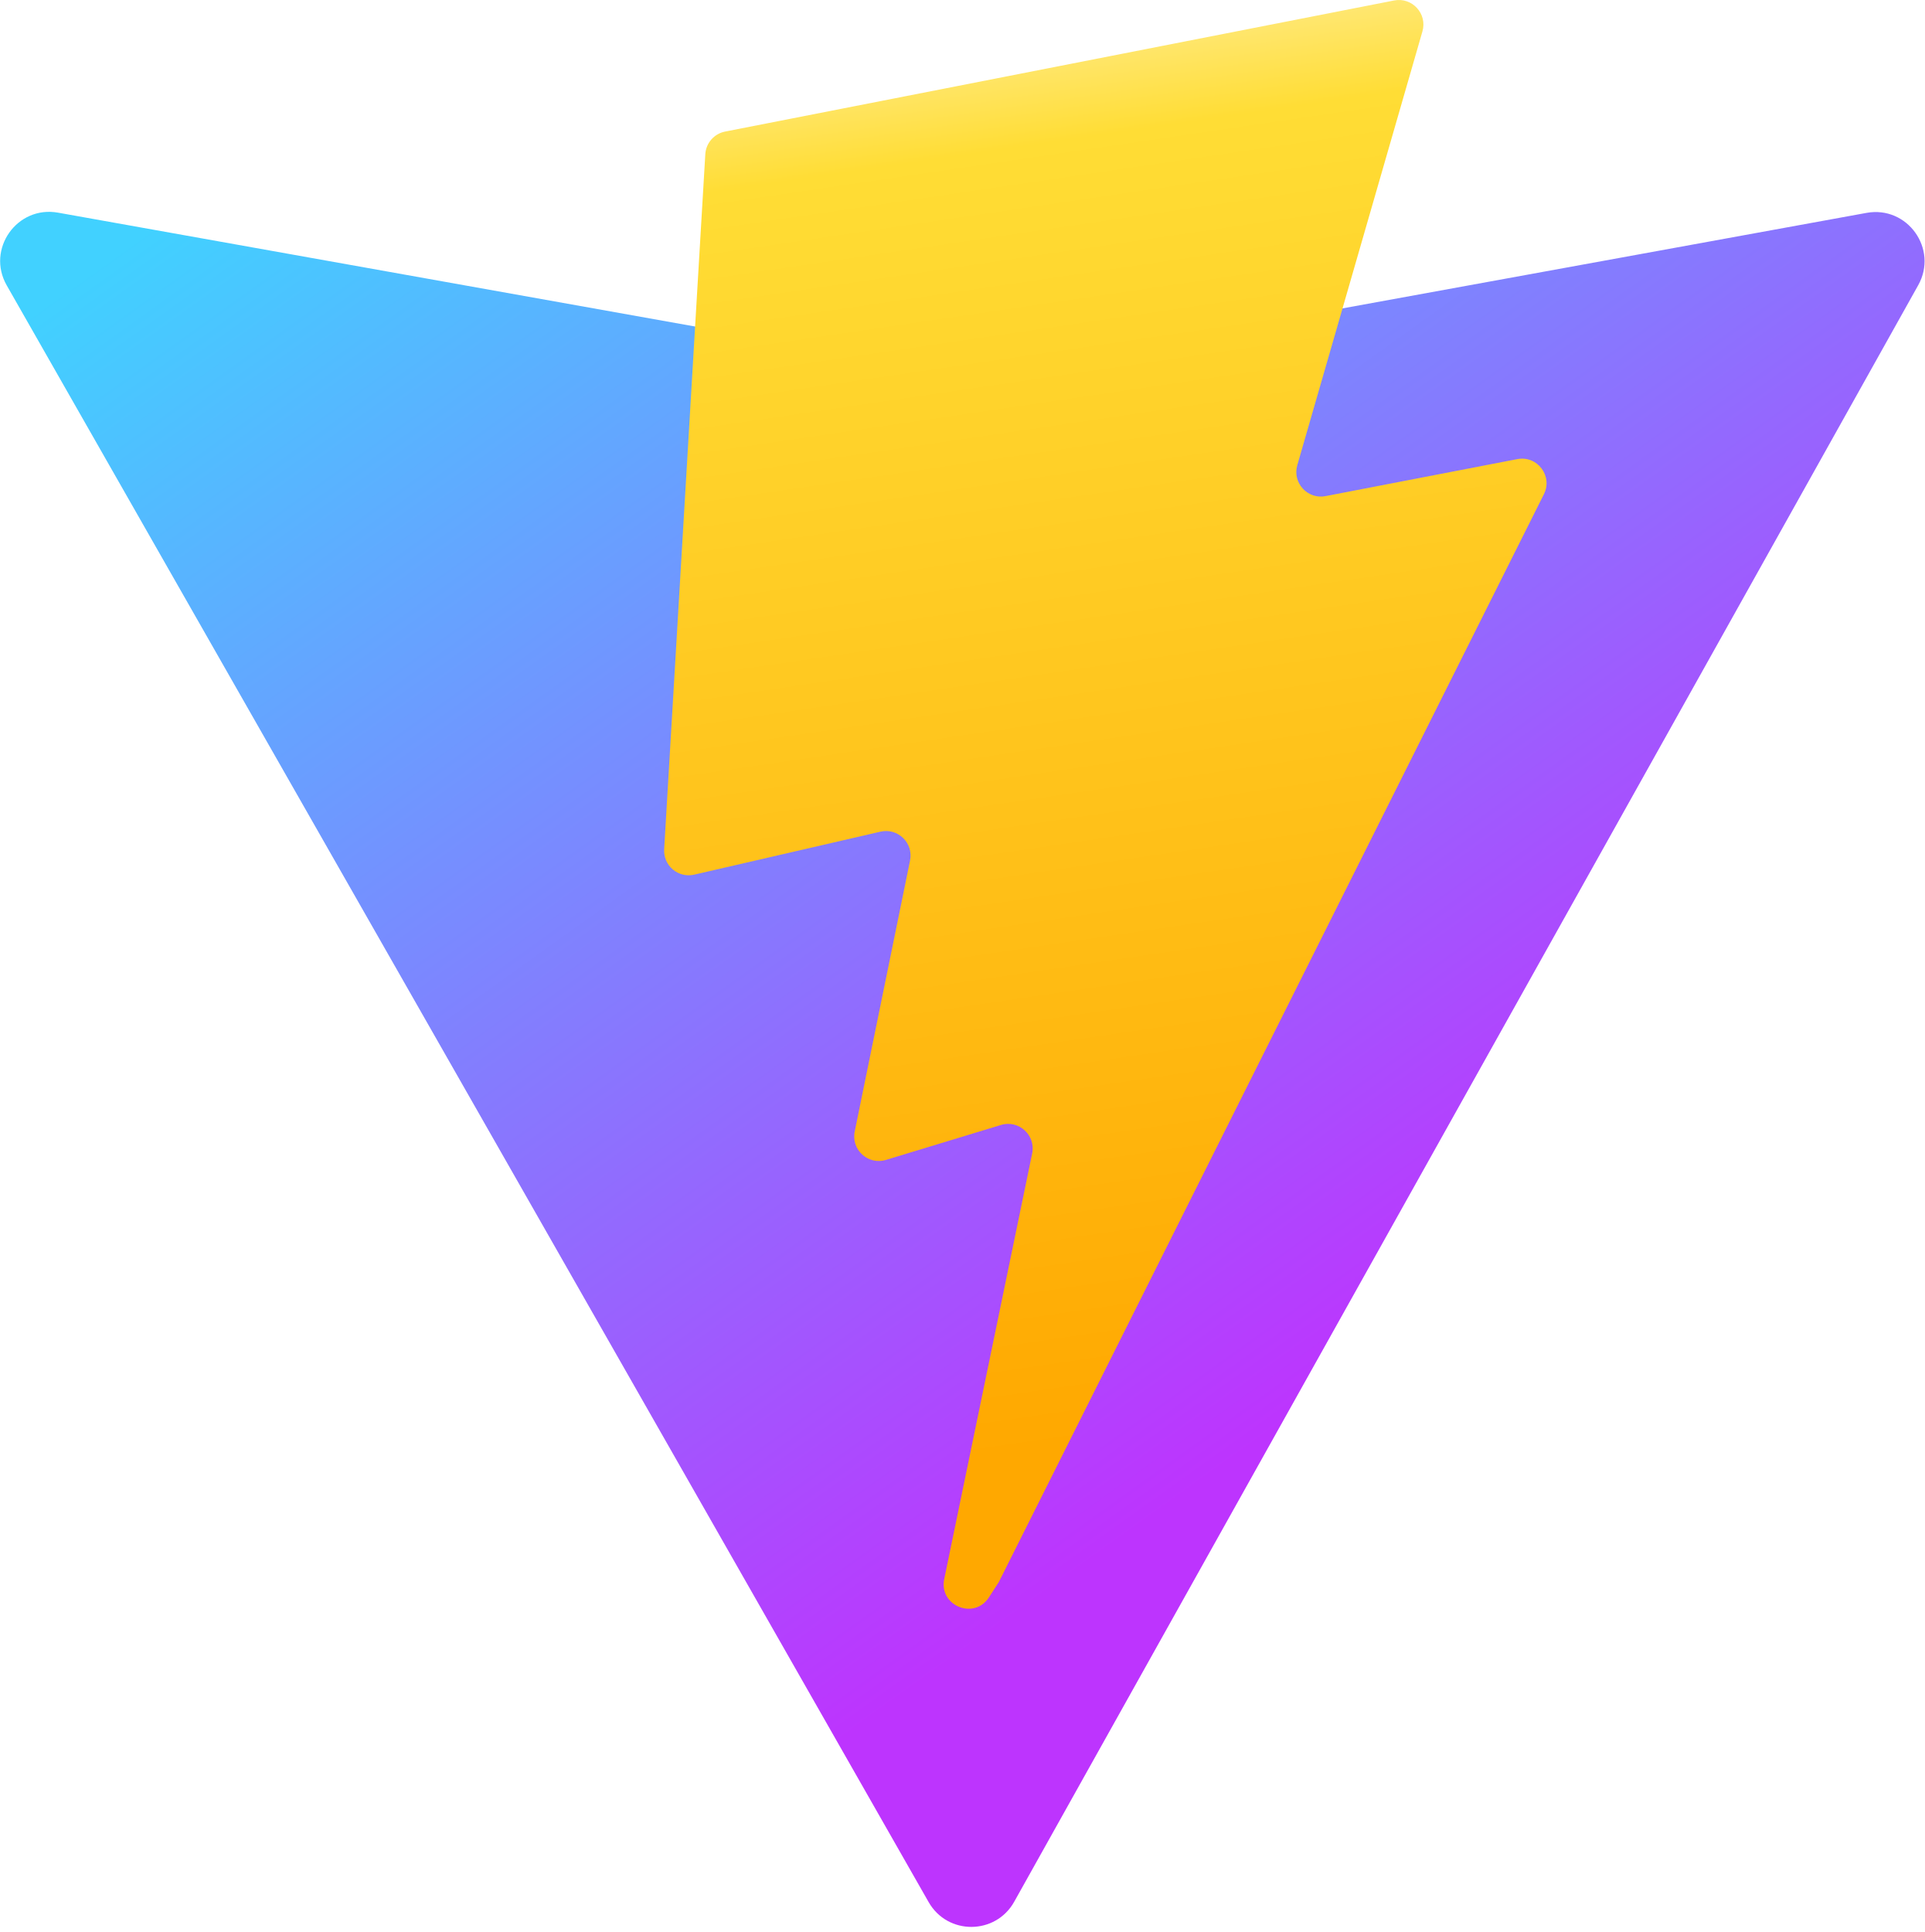
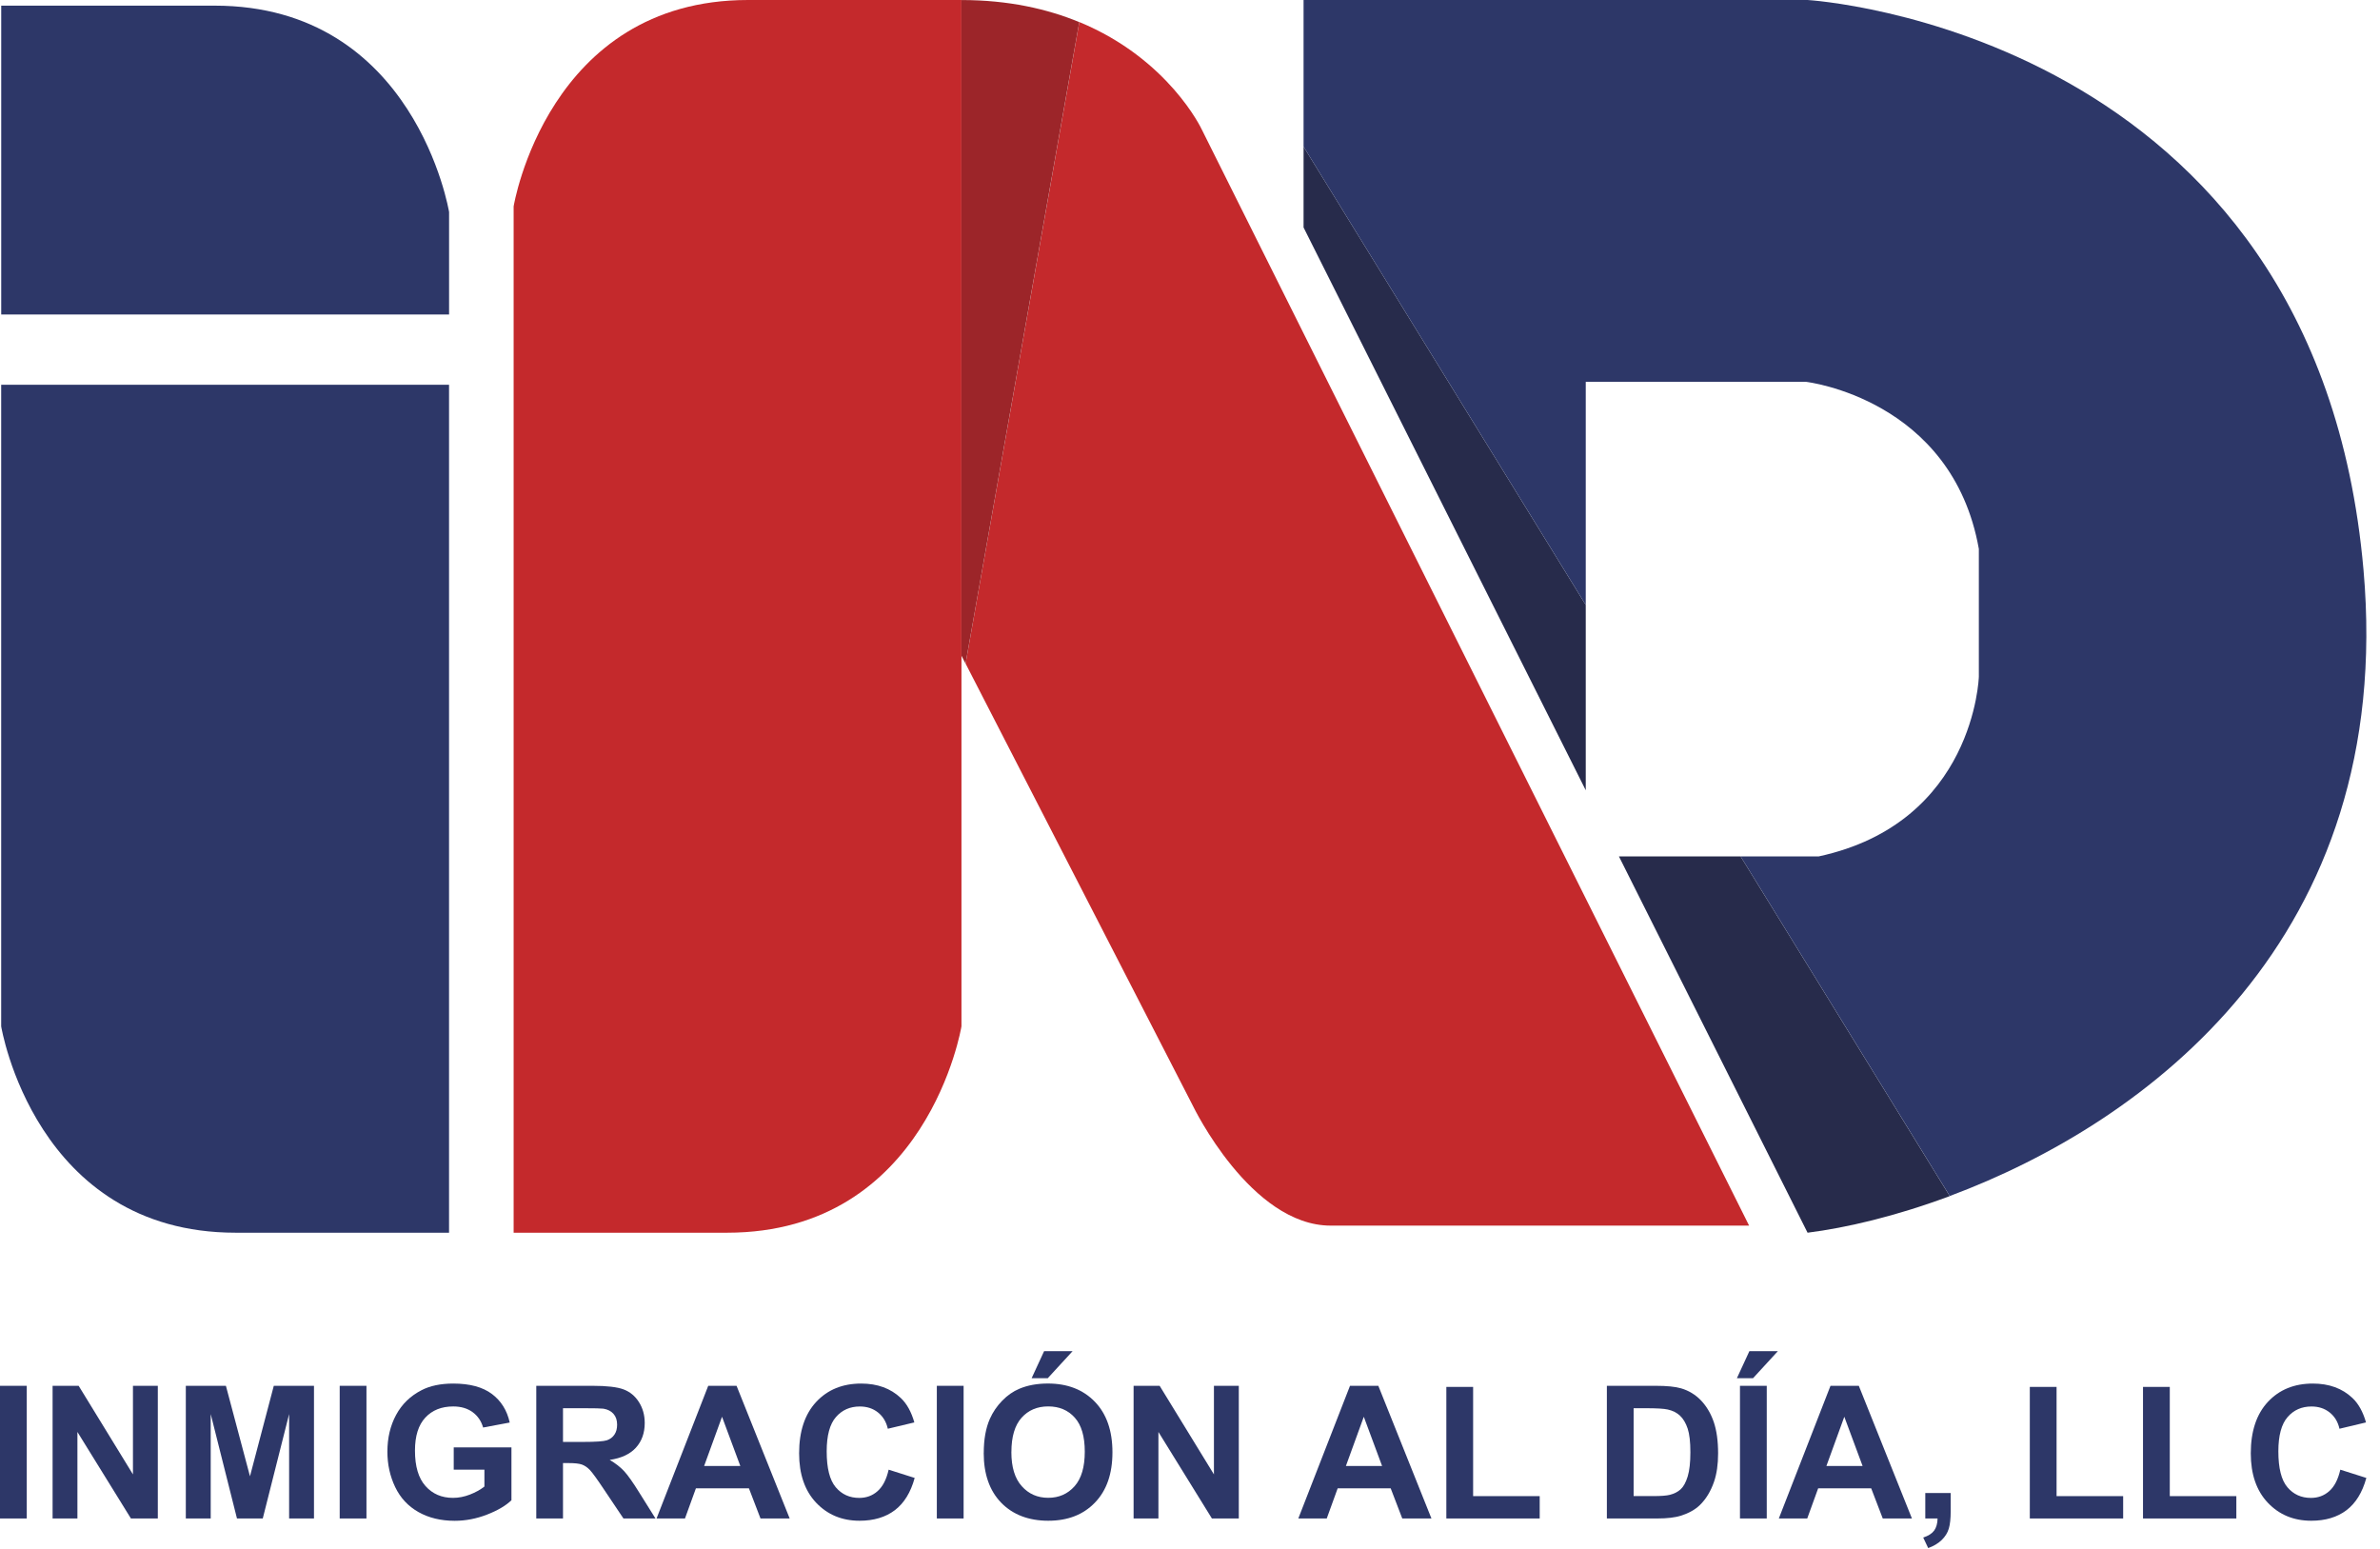
- <svg xmlns="http://www.w3.org/2000/svg" aria-hidden="true" role="img" class="iconify iconify--logos" width="31.88" height="32" preserveAspectRatio="xMidYMid meet" viewBox="0 0 256 257">
-   <defs>
-     <linearGradient id="IconifyId1813088fe1fbc01fb466" x1="-.828%" x2="57.636%" y1="7.652%" y2="78.411%">
-       <stop offset="0%" stop-color="#41D1FF" />
-       <stop offset="100%" stop-color="#BD34FE" />
-     </linearGradient>
-     <linearGradient id="IconifyId1813088fe1fbc01fb467" x1="43.376%" x2="50.316%" y1="2.242%" y2="89.03%">
-       <stop offset="0%" stop-color="#FFEA83" />
-       <stop offset="8.333%" stop-color="#FFDD35" />
-       <stop offset="100%" stop-color="#FFA800" />
-     </linearGradient>
-   </defs>
-   <path fill="url(#IconifyId1813088fe1fbc01fb466)" d="M255.153 37.938L134.897 252.976c-2.483 4.44-8.862 4.466-11.382.048L.875 37.958c-2.746-4.814 1.371-10.646 6.827-9.67l120.385 21.517a6.537 6.537 0 0 0 2.322-.004l117.867-21.483c5.438-.991 9.574 4.796 6.877 9.62Z" />
-   <path fill="url(#IconifyId1813088fe1fbc01fb467)" d="M185.432.063L96.44 17.501a3.268 3.268 0 0 0-2.634 3.014l-5.474 92.456a3.268 3.268 0 0 0 3.997 3.378l24.777-5.718c2.318-.535 4.413 1.507 3.936 3.838l-7.361 36.047c-.495 2.426 1.782 4.5 4.151 3.78l15.304-4.649c2.372-.72 4.652 1.36 4.15 3.788l-11.698 56.621c-.732 3.542 3.979 5.473 5.943 2.437l1.313-2.028l72.516-144.72c1.215-2.423-.88-5.186-3.54-4.672l-25.505 4.922c-2.396.462-4.435-1.77-3.759-4.114l16.646-57.705c.677-2.35-1.37-4.583-3.769-4.113Z" />
+ <svg xmlns="http://www.w3.org/2000/svg" width="123" height="80" viewBox="0 0 123 80" fill="none">
+   <path d="M89.956 44.258H83.668L93.416 63.703C95.415 63.452 97.985 62.848 100.765 61.812L89.956 44.258Z" fill="#272B4B" />
+   <path d="M67.369 7.578V11.754L81.953 40.839V31.262L67.369 7.578Z" fill="#272B4B" />
+   <path d="M122.148 29.458C119.702 1.543 93.416 0 93.416 0H67.369V7.578L81.953 31.26V19.733H93.344C93.344 19.733 100.889 20.604 102.268 28.367V34.97C102.268 34.97 102.05 42.515 93.997 44.256H89.956L100.765 61.807C110.896 58.03 123.819 48.508 122.148 29.454V29.458Z" fill="#2D3768" />
+   <path d="M0.063 0.29V16.253H23.209V10.958C23.209 10.958 21.468 0.292 11.093 0.292H0.066L0.063 0.29Z" fill="#2D3768" />
+   <path d="M23.207 63.703V19.882H0.061V53.038C0.061 53.038 1.802 63.703 12.177 63.703H23.205H23.207Z" fill="#2D3768" />
+   <path d="M38.662 0C28.287 0 26.545 10.665 26.545 10.665V63.703H37.573C47.948 63.703 49.689 53.038 49.689 53.038V0H38.662Z" fill="#C4292C" />
+   <path d="M62.1 6.674C62.1 6.674 60.398 3.046 55.781 1.139L49.903 34.293L61.663 57.171C61.663 57.171 64.637 63.337 68.774 63.337H90.395L62.1 6.674Z" fill="#C4292C" />
+   <path d="M55.486 2.793V2.784L55.779 1.143C54.136 0.465 52.128 0.002 49.689 0.002V33.885L49.901 34.297L55.484 2.795L55.486 2.793Z" fill="#9C2529" />
+   <path d="M0 78.471V71.615H1.383V78.471H0Z" fill="#2D3768" />
+   <path d="M2.718 78.471V71.615H4.065L6.871 76.193V71.615H8.156V78.471H6.766L4.001 74V78.471H2.716H2.718Z" fill="#2D3768" />
+   <path d="M9.603 78.471V71.615H11.675L12.919 76.291L14.15 71.615H16.227V78.471H14.942V73.075L13.58 78.471H12.247L10.89 73.075V78.471H9.605H9.603Z" fill="#2D3768" />
+   <path d="M17.556 78.471V71.615H18.939V78.471H17.556Z" fill="#2D3768" />
+   <path d="M23.449 75.95V74.796H26.432V77.528C26.142 77.809 25.721 78.056 25.171 78.27C24.621 78.484 24.062 78.591 23.5 78.591C22.782 78.591 22.158 78.44 21.625 78.139C21.093 77.838 20.691 77.408 20.423 76.847C20.155 76.286 20.021 75.678 20.021 75.021C20.021 74.307 20.172 73.672 20.471 73.118C20.77 72.564 21.208 72.139 21.785 71.842C22.223 71.615 22.771 71.499 23.425 71.499C24.276 71.499 24.942 71.678 25.419 72.034C25.897 72.392 26.205 72.885 26.343 73.513L24.968 73.771C24.872 73.435 24.689 73.168 24.422 72.974C24.156 72.78 23.822 72.682 23.423 72.682C22.819 72.682 22.337 72.874 21.981 73.258C21.623 73.642 21.446 74.209 21.446 74.964C21.446 75.778 21.627 76.389 21.99 76.795C22.352 77.201 22.825 77.406 23.412 77.406C23.702 77.406 23.993 77.349 24.285 77.236C24.577 77.122 24.826 76.985 25.035 76.821V75.95H23.449Z" fill="#2D3768" />
+   <path d="M27.715 78.471V71.615H30.627C31.361 71.615 31.893 71.676 32.225 71.8C32.556 71.923 32.822 72.143 33.021 72.457C33.22 72.771 33.32 73.131 33.32 73.537C33.32 74.052 33.169 74.475 32.866 74.811C32.563 75.145 32.111 75.357 31.509 75.444C31.808 75.619 32.054 75.811 32.251 76.02C32.445 76.23 32.709 76.601 33.038 77.133L33.876 78.471H32.22L31.219 76.978C30.863 76.444 30.621 76.11 30.49 75.97C30.359 75.832 30.219 75.737 30.073 75.684C29.927 75.632 29.694 75.608 29.377 75.608H29.096V78.471H27.712H27.715ZM29.098 74.515H30.121C30.785 74.515 31.199 74.486 31.365 74.43C31.531 74.373 31.66 74.277 31.753 74.139C31.847 74.002 31.893 73.832 31.893 73.624C31.893 73.393 31.832 73.208 31.707 73.066C31.583 72.924 31.411 72.835 31.186 72.797C31.075 72.782 30.736 72.773 30.176 72.773H29.096V74.513L29.098 74.515Z" fill="#2D3768" />
+   <path d="M40.809 78.471H39.303L38.705 76.913H35.965L35.4 78.471H33.931L36.602 71.615H38.066L40.811 78.471H40.809ZM38.26 75.758L37.315 73.214L36.39 75.758H38.26Z" fill="#2D3768" />
+   <path d="M45.929 75.95L47.271 76.376C47.066 77.124 46.724 77.681 46.246 78.043C45.768 78.405 45.159 78.588 44.424 78.588C43.514 78.588 42.766 78.276 42.179 77.657C41.592 77.035 41.299 76.184 41.299 75.106C41.299 73.965 41.594 73.079 42.183 72.446C42.772 71.814 43.547 71.499 44.507 71.499C45.345 71.499 46.028 71.748 46.551 72.243C46.863 72.536 47.097 72.957 47.254 73.507L45.883 73.834C45.803 73.478 45.633 73.197 45.375 72.992C45.118 72.787 44.806 72.684 44.437 72.684C43.928 72.684 43.516 72.867 43.2 73.232C42.883 73.596 42.724 74.187 42.724 75.003C42.724 75.87 42.879 76.487 43.191 76.856C43.503 77.225 43.909 77.408 44.406 77.408C44.775 77.408 45.092 77.292 45.355 77.057C45.62 76.823 45.812 76.454 45.925 75.953L45.929 75.95Z" fill="#2D3768" />
+   <path d="M48.416 78.471V71.615H49.8V78.471H48.416Z" fill="#2D3768" />
+   <path d="M50.841 75.084C50.841 74.386 50.946 73.801 51.155 73.326C51.31 72.976 51.524 72.662 51.794 72.385C52.065 72.108 52.36 71.901 52.68 71.768C53.108 71.587 53.599 71.497 54.158 71.497C55.168 71.497 55.975 71.811 56.582 72.438C57.188 73.064 57.492 73.936 57.492 75.051C57.492 76.166 57.19 77.024 56.588 77.65C55.986 78.276 55.183 78.588 54.175 78.588C53.167 78.588 52.344 78.276 51.742 77.657C51.14 77.035 50.839 76.177 50.839 75.086L50.841 75.084ZM52.268 75.038C52.268 75.815 52.447 76.404 52.807 76.803C53.165 77.205 53.621 77.403 54.173 77.403C54.725 77.403 55.176 77.205 55.532 76.808C55.886 76.411 56.062 75.813 56.062 75.019C56.062 74.225 55.89 73.646 55.545 73.26C55.2 72.874 54.742 72.68 54.173 72.68C53.603 72.68 53.143 72.876 52.794 73.267C52.445 73.659 52.27 74.249 52.27 75.036L52.268 75.038ZM53.315 71.222L53.961 69.823H55.434L54.149 71.222H53.315Z" fill="#2D3768" />
+   <path d="M58.585 78.471V71.615H59.931L62.737 76.193V71.615H64.022V78.471H62.632L59.868 74V78.471H58.583H58.585Z" fill="#2D3768" />
+   <path d="M73.976 78.471H72.47L71.872 76.913H69.132L68.567 78.471H67.098L69.769 71.615H71.233L73.978 78.471H73.976ZM71.427 75.758L70.482 73.214L69.557 75.758H71.427Z" fill="#2D3768" />
+   <path d="M74.748 78.471V71.672H76.132V77.316H79.573V78.471H74.746H74.748Z" fill="#2D3768" />
+   <path d="M83.044 71.615H85.575C86.144 71.615 86.581 71.659 86.88 71.746C87.281 71.864 87.626 72.075 87.914 72.376C88.2 72.68 88.418 73.048 88.569 73.487C88.717 73.926 88.793 74.465 88.793 75.108C88.793 75.673 88.724 76.158 88.584 76.568C88.412 77.067 88.167 77.471 87.849 77.779C87.609 78.012 87.283 78.196 86.875 78.326C86.57 78.422 86.162 78.471 85.649 78.471H83.044V71.615ZM84.427 72.773V77.314H85.462C85.848 77.314 86.127 77.292 86.299 77.249C86.524 77.192 86.71 77.098 86.858 76.963C87.006 76.828 87.126 76.607 87.22 76.302C87.314 75.994 87.36 75.577 87.36 75.047C87.36 74.517 87.314 74.111 87.22 73.827C87.126 73.544 86.995 73.321 86.827 73.162C86.659 73.003 86.445 72.896 86.186 72.839C85.992 72.795 85.614 72.773 85.049 72.773H84.427Z" fill="#2D3768" />
+   <path d="M89.764 71.222L90.41 69.823H91.883L90.598 71.222H89.764ZM89.923 78.471V71.615H91.307V78.471H89.923Z" fill="#2D3768" />
+   <path d="M98.808 78.471H97.302L96.705 76.913H93.964L93.399 78.471H91.931L94.601 71.615H96.065L98.81 78.471H98.808ZM96.26 75.758L95.315 73.214L94.39 75.758H96.26Z" fill="#2D3768" />
+   <path d="M99.5 77.157H100.813V78.097C100.813 78.477 100.781 78.778 100.715 78.996C100.65 79.217 100.525 79.413 100.344 79.588C100.163 79.762 99.93 79.9 99.65 80L99.393 79.457C99.659 79.369 99.847 79.249 99.958 79.097C100.069 78.944 100.131 78.734 100.135 78.471H99.5V77.157Z" fill="#2D3768" />
+   <path d="M104.902 78.471V71.672H106.285V77.316H109.726V78.471H104.9H104.902Z" fill="#2D3768" />
+   <path d="M110.752 78.471V71.672H112.136V77.316H115.576V78.471H110.75H110.752Z" fill="#2D3768" />
+   <path d="M120.952 75.95L122.294 76.376C122.089 77.124 121.747 77.681 121.269 78.043C120.791 78.405 120.182 78.588 119.447 78.588C118.537 78.588 117.789 78.276 117.202 77.657C116.615 77.035 116.322 76.184 116.322 75.106C116.322 73.965 116.617 73.079 117.206 72.446C117.795 71.814 118.57 71.499 119.53 71.499C120.368 71.499 121.05 71.748 121.574 72.243C121.886 72.536 122.12 72.957 122.277 73.507L120.906 73.834C120.826 73.478 120.656 73.197 120.398 72.992C120.141 72.787 119.829 72.684 119.46 72.684C118.951 72.684 118.539 72.867 118.223 73.232C117.906 73.596 117.747 74.187 117.747 75.003C117.747 75.87 117.902 76.487 118.214 76.856C118.526 77.225 118.932 77.408 119.429 77.408C119.798 77.408 120.114 77.292 120.378 77.057C120.642 76.823 120.834 76.454 120.948 75.953L120.952 75.95Z" fill="#2D3768" />
</svg>
